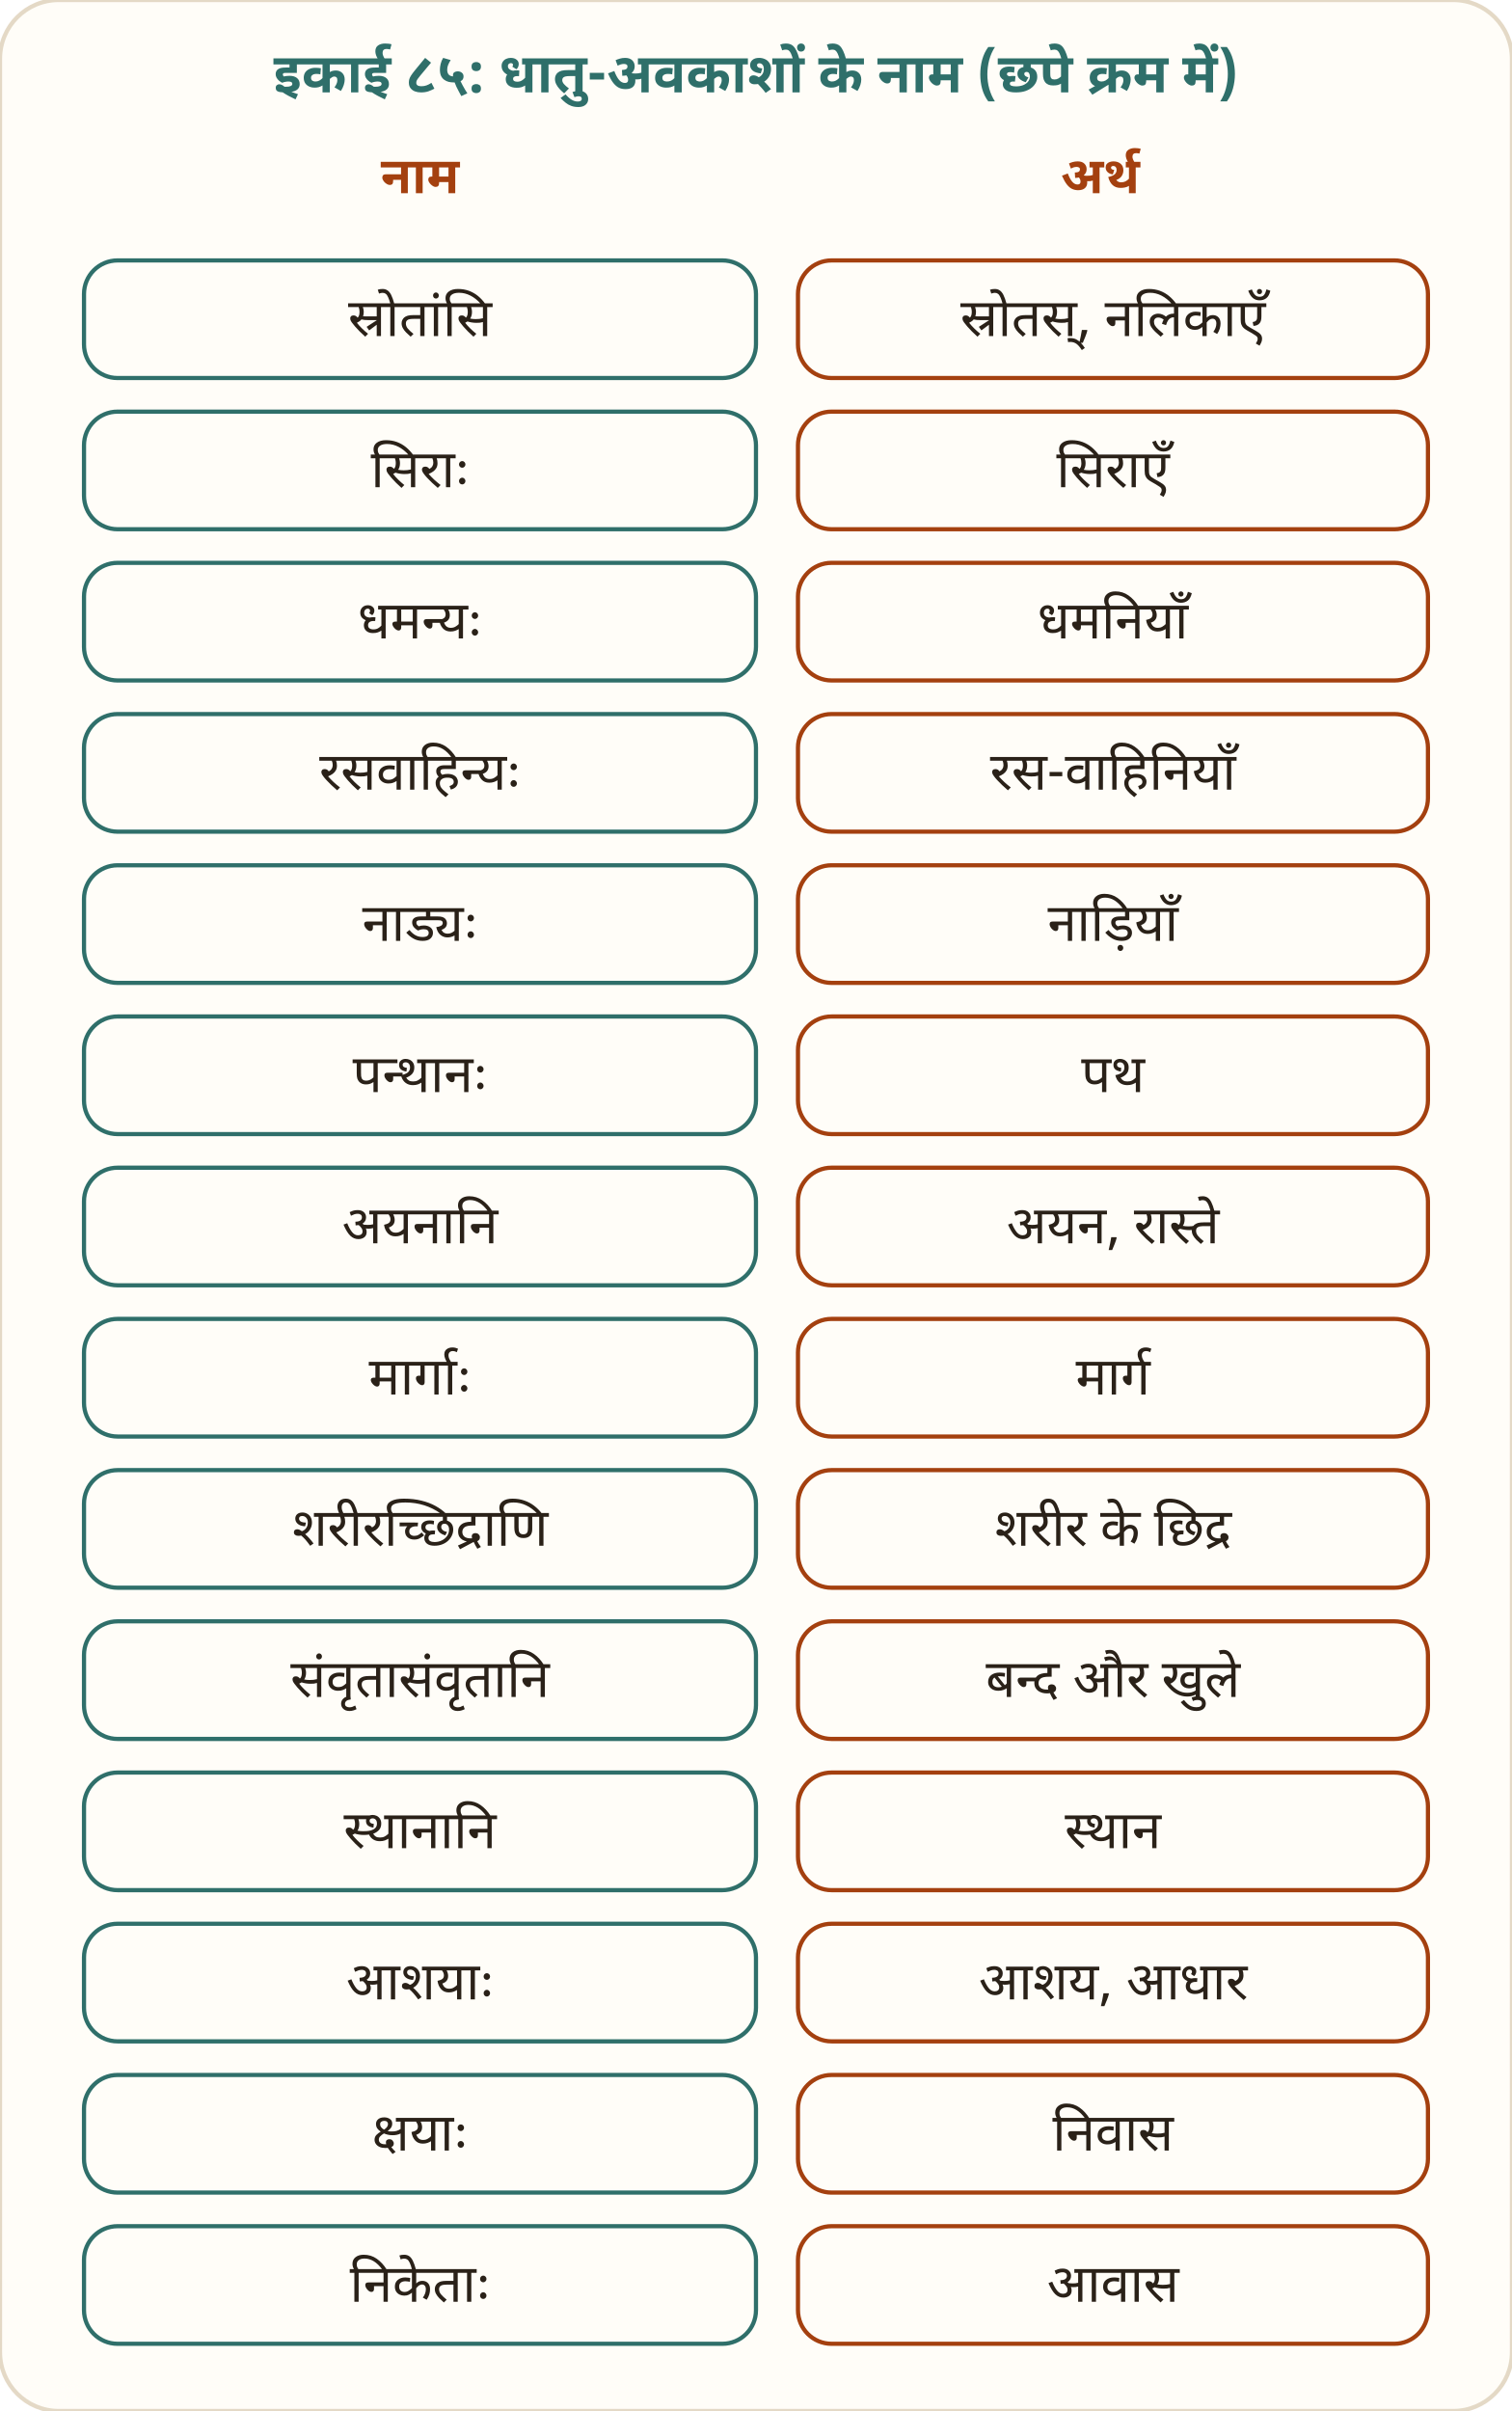
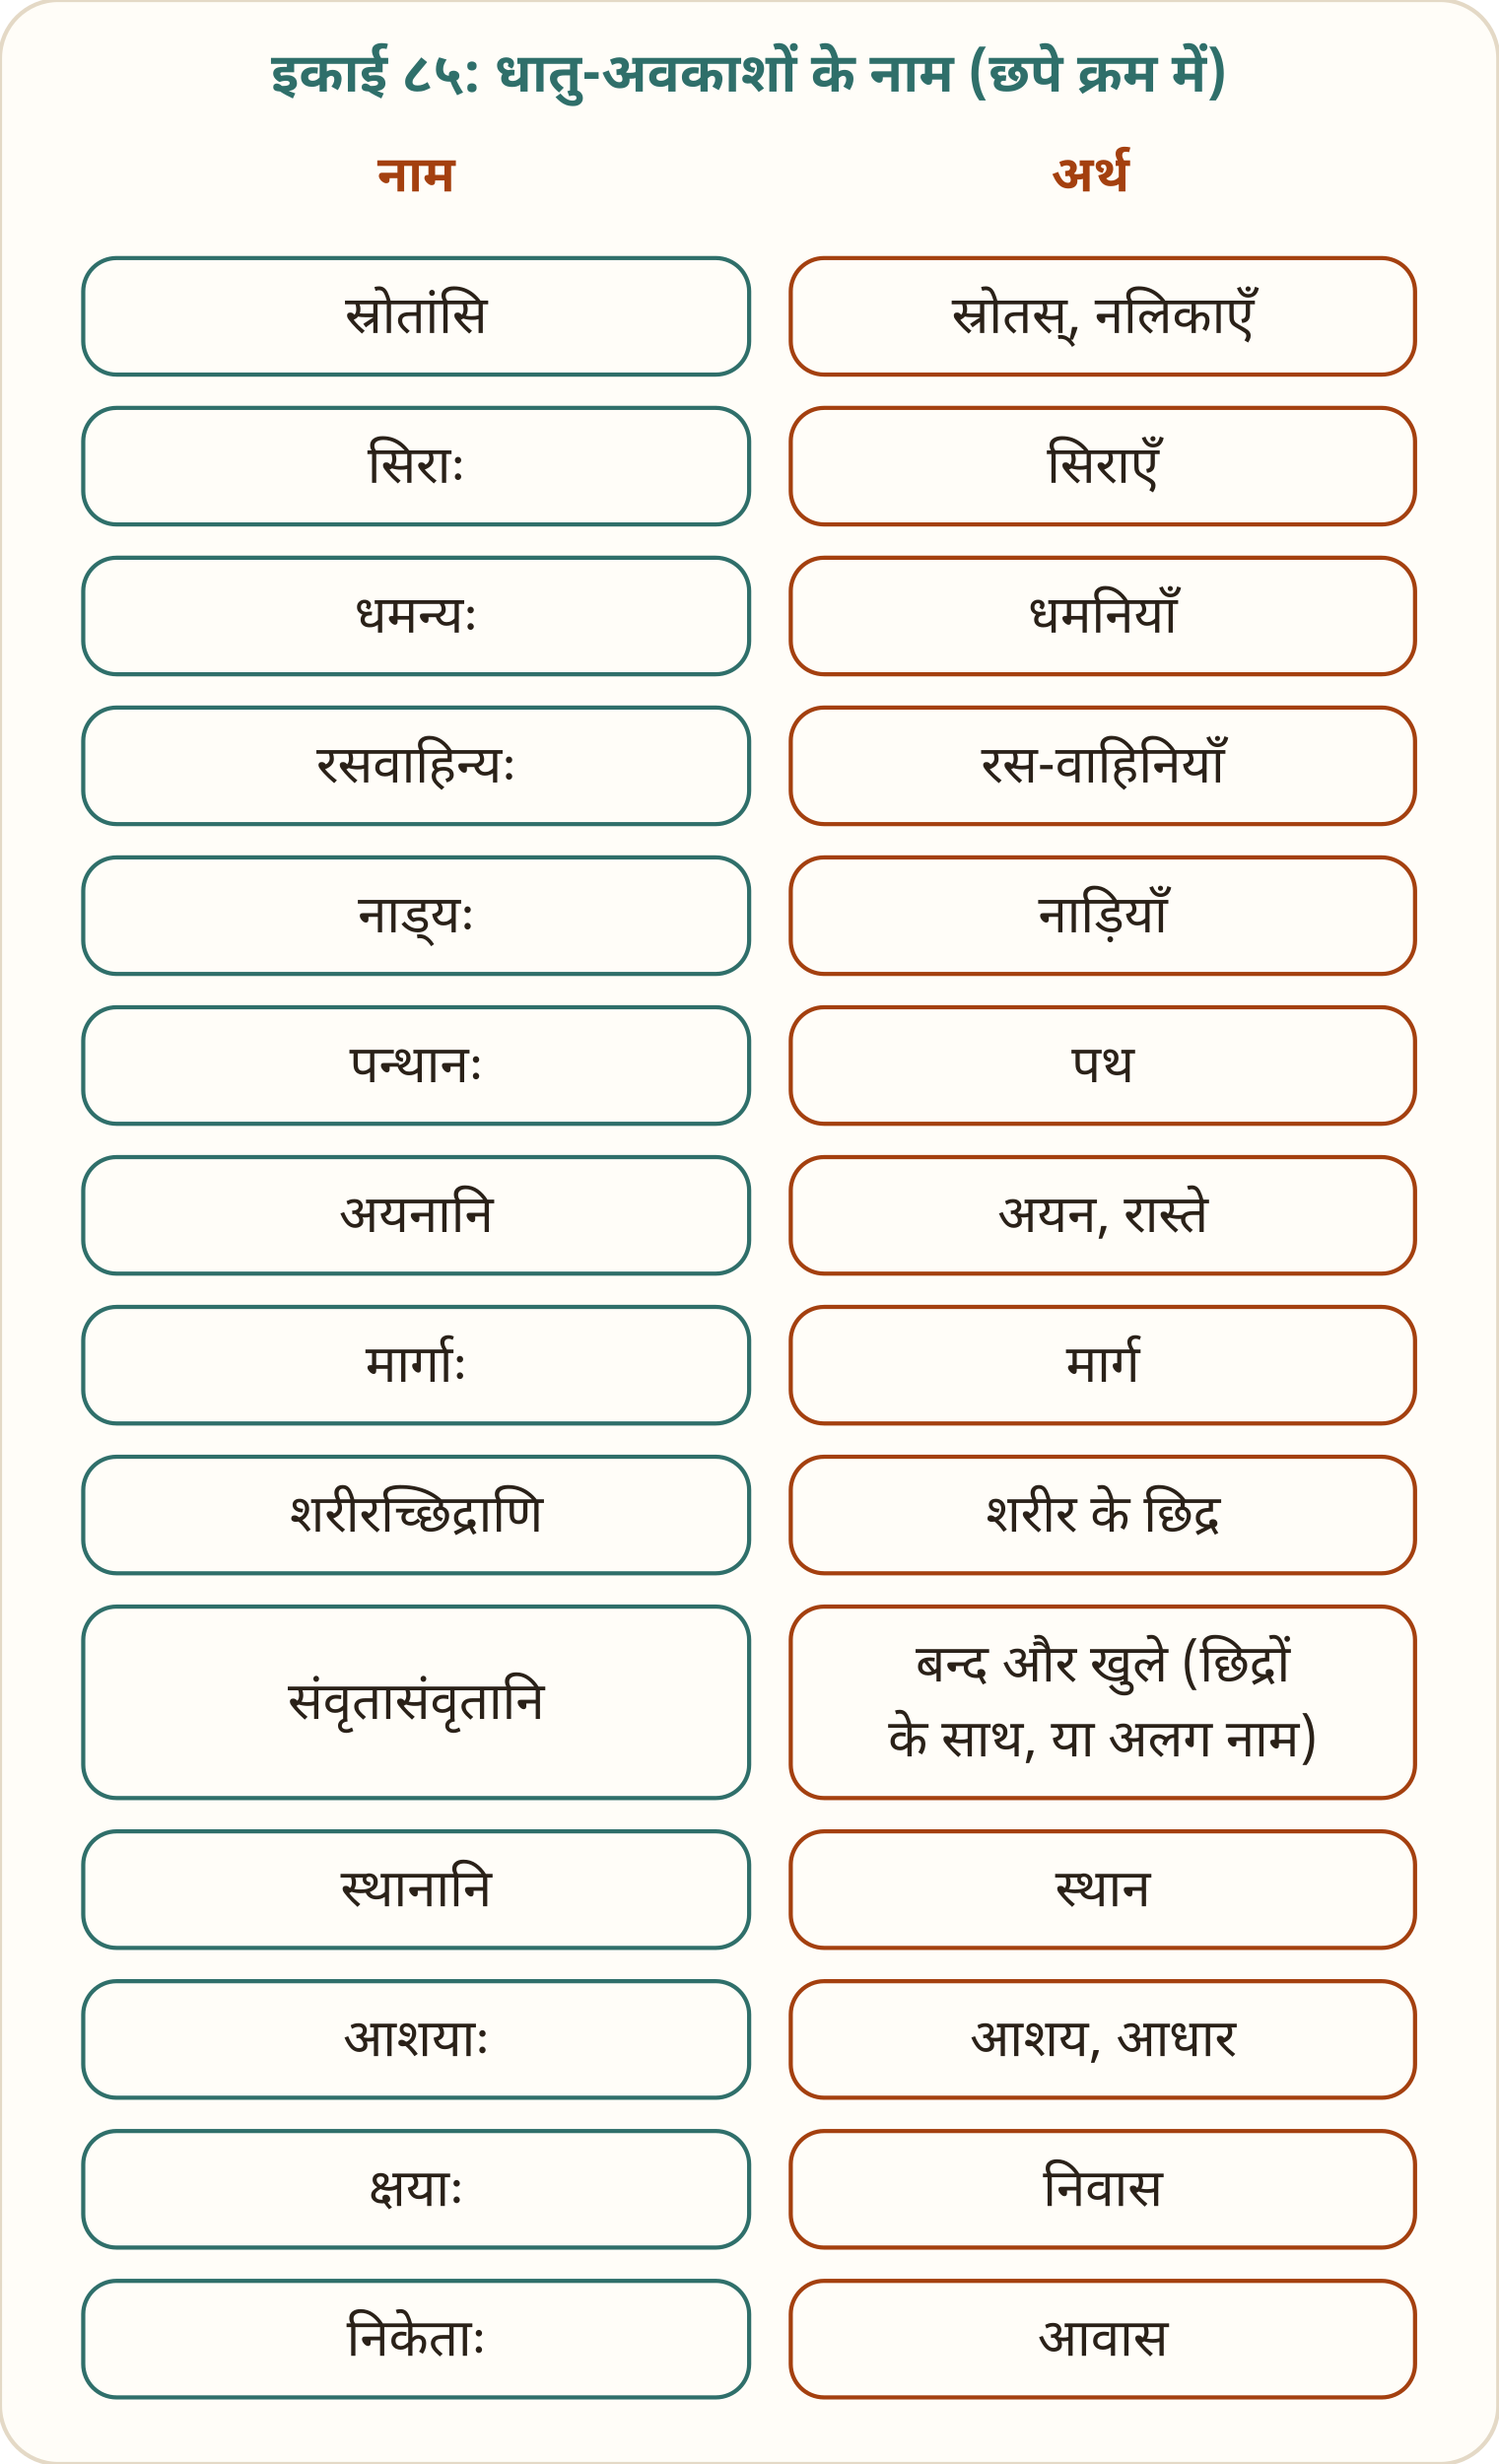
- <svg xmlns="http://www.w3.org/2000/svg" viewBox="0 0 360 574" role="img">
-   <rect width="360" height="574" rx="14" fill="#fffdf8" stroke="#e4d9c6" />
+ <svg xmlns="http://www.w3.org/2000/svg" viewBox="0 0 360 592" role="img">
+   <rect width="360" height="592" rx="14" fill="#fffdf8" stroke="#e4d9c6" />
  <text x="180" y="22" font-family="'Noto Sans Devanagari','Mukta','Nirmala UI','Mangal',sans-serif" font-size="13" font-weight="700" fill="#2f6f6a" text-anchor="middle">इकाई ८५: धातु-अवकाशों के नाम (छपे क्रम में)</text>
  <text x="100" y="46" font-family="'Noto Sans Devanagari','Mukta','Nirmala UI','Mangal',sans-serif" font-size="12" font-weight="700" fill="#a4400f" text-anchor="middle">नाम</text>
  <text x="262" y="46" font-family="'Noto Sans Devanagari','Mukta','Nirmala UI','Mangal',sans-serif" font-size="12" font-weight="700" fill="#a4400f" text-anchor="middle">अर्थ</text>
  <rect x="20" y="62" width="160" height="28" rx="8" fill="#fffdf8" stroke="#2f6f6a" />
  <text x="100.0" y="80.0" font-family="'Noto Sans Devanagari','Mukta','Nirmala UI','Mangal',sans-serif" font-size="12.5" font-weight="500" fill="#2a2118" text-anchor="middle">स्रोतांसि</text>
  <rect x="190" y="62" width="150" height="28" rx="8" fill="#fffdf8" stroke="#a4400f" />
  <text x="265.0" y="80.0" font-family="'Noto Sans Devanagari','Mukta','Nirmala UI','Mangal',sans-serif" font-size="12.5" font-weight="500" fill="#2a2118" text-anchor="middle">स्रोतस्, नलिकाएँ</text>
  <rect x="20" y="98" width="160" height="28" rx="8" fill="#fffdf8" stroke="#2f6f6a" />
  <text x="100.0" y="116.0" font-family="'Noto Sans Devanagari','Mukta','Nirmala UI','Mangal',sans-serif" font-size="12.5" font-weight="500" fill="#2a2118" text-anchor="middle">सिराः</text>
  <rect x="190" y="98" width="150" height="28" rx="8" fill="#fffdf8" stroke="#a4400f" />
  <text x="265.0" y="116.0" font-family="'Noto Sans Devanagari','Mukta','Nirmala UI','Mangal',sans-serif" font-size="12.5" font-weight="500" fill="#2a2118" text-anchor="middle">सिराएँ</text>
  <rect x="20" y="134" width="160" height="28" rx="8" fill="#fffdf8" stroke="#2f6f6a" />
  <text x="100.0" y="152.0" font-family="'Noto Sans Devanagari','Mukta','Nirmala UI','Mangal',sans-serif" font-size="12.5" font-weight="500" fill="#2a2118" text-anchor="middle">धमन्यः</text>
  <rect x="190" y="134" width="150" height="28" rx="8" fill="#fffdf8" stroke="#a4400f" />
  <text x="265.0" y="152.0" font-family="'Noto Sans Devanagari','Mukta','Nirmala UI','Mangal',sans-serif" font-size="12.5" font-weight="500" fill="#2a2118" text-anchor="middle">धमनियाँ</text>
  <rect x="20" y="170" width="160" height="28" rx="8" fill="#fffdf8" stroke="#2f6f6a" />
  <text x="100.0" y="188.0" font-family="'Noto Sans Devanagari','Mukta','Nirmala UI','Mangal',sans-serif" font-size="12.5" font-weight="500" fill="#2a2118" text-anchor="middle">रसवाहिन्यः</text>
  <rect x="190" y="170" width="150" height="28" rx="8" fill="#fffdf8" stroke="#a4400f" />
  <text x="265.0" y="188.0" font-family="'Noto Sans Devanagari','Mukta','Nirmala UI','Mangal',sans-serif" font-size="12.5" font-weight="500" fill="#2a2118" text-anchor="middle">रस-वाहिनियाँ</text>
  <rect x="20" y="206" width="160" height="28" rx="8" fill="#fffdf8" stroke="#2f6f6a" />
-   <text x="100.0" y="224.0" font-family="'Noto Sans Devanagari','Mukta','Nirmala UI','Mangal',sans-serif" font-size="12.5" font-weight="500" fill="#2a2118" text-anchor="middle">नाड्यः</text>
+   <text x="100.0" y="224.0" font-family="'Noto Sans Devanagari','Mukta','Nirmala UI','Mangal',sans-serif" font-size="12.5" font-weight="500" fill="#2a2118" text-anchor="middle">नाड्‌यः</text>
  <rect x="190" y="206" width="150" height="28" rx="8" fill="#fffdf8" stroke="#a4400f" />
  <text x="265.0" y="224.0" font-family="'Noto Sans Devanagari','Mukta','Nirmala UI','Mangal',sans-serif" font-size="12.5" font-weight="500" fill="#2a2118" text-anchor="middle">नाड़ियाँ</text>
  <rect x="20" y="242" width="160" height="28" rx="8" fill="#fffdf8" stroke="#2f6f6a" />
  <text x="100.0" y="260.0" font-family="'Noto Sans Devanagari','Mukta','Nirmala UI','Mangal',sans-serif" font-size="12.5" font-weight="500" fill="#2a2118" text-anchor="middle">पन्थानः</text>
  <rect x="190" y="242" width="150" height="28" rx="8" fill="#fffdf8" stroke="#a4400f" />
  <text x="265.0" y="260.0" font-family="'Noto Sans Devanagari','Mukta','Nirmala UI','Mangal',sans-serif" font-size="12.5" font-weight="500" fill="#2a2118" text-anchor="middle">पथ</text>
  <rect x="20" y="278" width="160" height="28" rx="8" fill="#fffdf8" stroke="#2f6f6a" />
  <text x="100.0" y="296.0" font-family="'Noto Sans Devanagari','Mukta','Nirmala UI','Mangal',sans-serif" font-size="12.5" font-weight="500" fill="#2a2118" text-anchor="middle">अयनानि</text>
  <rect x="190" y="278" width="150" height="28" rx="8" fill="#fffdf8" stroke="#a4400f" />
  <text x="265.0" y="296.0" font-family="'Noto Sans Devanagari','Mukta','Nirmala UI','Mangal',sans-serif" font-size="12.5" font-weight="500" fill="#2a2118" text-anchor="middle">अयन, रास्ते</text>
  <rect x="20" y="314" width="160" height="28" rx="8" fill="#fffdf8" stroke="#2f6f6a" />
  <text x="100.0" y="332.0" font-family="'Noto Sans Devanagari','Mukta','Nirmala UI','Mangal',sans-serif" font-size="12.5" font-weight="500" fill="#2a2118" text-anchor="middle">मार्गाः</text>
  <rect x="190" y="314" width="150" height="28" rx="8" fill="#fffdf8" stroke="#a4400f" />
  <text x="265.0" y="332.0" font-family="'Noto Sans Devanagari','Mukta','Nirmala UI','Mangal',sans-serif" font-size="12.5" font-weight="500" fill="#2a2118" text-anchor="middle">मार्ग</text>
  <rect x="20" y="350" width="160" height="28" rx="8" fill="#fffdf8" stroke="#2f6f6a" />
  <text x="100.0" y="368.0" font-family="'Noto Sans Devanagari','Mukta','Nirmala UI','Mangal',sans-serif" font-size="12.5" font-weight="500" fill="#2a2118" text-anchor="middle">शरीरच्छिद्राणि</text>
  <rect x="190" y="350" width="150" height="28" rx="8" fill="#fffdf8" stroke="#a4400f" />
  <text x="265.0" y="368.0" font-family="'Noto Sans Devanagari','Mukta','Nirmala UI','Mangal',sans-serif" font-size="12.5" font-weight="500" fill="#2a2118" text-anchor="middle">शरीर के छिद्र</text>
-   <rect x="20" y="386" width="160" height="28" rx="8" fill="#fffdf8" stroke="#2f6f6a" />
-   <text x="100.0" y="404.0" font-family="'Noto Sans Devanagari','Mukta','Nirmala UI','Mangal',sans-serif" font-size="12.5" font-weight="500" fill="#2a2118" text-anchor="middle">संवृतासंवृतानि</text>
-   <rect x="190" y="386" width="150" height="28" rx="8" fill="#fffdf8" stroke="#a4400f" />
-   <text x="265.0" y="404.0" font-family="'Noto Sans Devanagari','Mukta','Nirmala UI','Mangal',sans-serif" font-size="12.5" font-weight="500" fill="#2a2118" text-anchor="middle">बन्द और खुले</text>
-   <rect x="20" y="422" width="160" height="28" rx="8" fill="#fffdf8" stroke="#2f6f6a" />
-   <text x="100.0" y="440.0" font-family="'Noto Sans Devanagari','Mukta','Nirmala UI','Mangal',sans-serif" font-size="12.5" font-weight="500" fill="#2a2118" text-anchor="middle">स्थानानि</text>
-   <rect x="190" y="422" width="150" height="28" rx="8" fill="#fffdf8" stroke="#a4400f" />
-   <text x="265.0" y="440.0" font-family="'Noto Sans Devanagari','Mukta','Nirmala UI','Mangal',sans-serif" font-size="12.5" font-weight="500" fill="#2a2118" text-anchor="middle">स्थान</text>
-   <rect x="20" y="458" width="160" height="28" rx="8" fill="#fffdf8" stroke="#2f6f6a" />
-   <text x="100.0" y="476.0" font-family="'Noto Sans Devanagari','Mukta','Nirmala UI','Mangal',sans-serif" font-size="12.5" font-weight="500" fill="#2a2118" text-anchor="middle">आशयाः</text>
-   <rect x="190" y="458" width="150" height="28" rx="8" fill="#fffdf8" stroke="#a4400f" />
-   <text x="265.0" y="476.0" font-family="'Noto Sans Devanagari','Mukta','Nirmala UI','Mangal',sans-serif" font-size="12.5" font-weight="500" fill="#2a2118" text-anchor="middle">आशय, आधार</text>
-   <rect x="20" y="494" width="160" height="28" rx="8" fill="#fffdf8" stroke="#2f6f6a" />
-   <text x="100.0" y="512.0" font-family="'Noto Sans Devanagari','Mukta','Nirmala UI','Mangal',sans-serif" font-size="12.5" font-weight="500" fill="#2a2118" text-anchor="middle">क्षयाः</text>
-   <rect x="190" y="494" width="150" height="28" rx="8" fill="#fffdf8" stroke="#a4400f" />
-   <text x="265.0" y="512.0" font-family="'Noto Sans Devanagari','Mukta','Nirmala UI','Mangal',sans-serif" font-size="12.5" font-weight="500" fill="#2a2118" text-anchor="middle">निवास</text>
-   <rect x="20" y="530" width="160" height="28" rx="8" fill="#fffdf8" stroke="#2f6f6a" />
-   <text x="100.0" y="548.0" font-family="'Noto Sans Devanagari','Mukta','Nirmala UI','Mangal',sans-serif" font-size="12.5" font-weight="500" fill="#2a2118" text-anchor="middle">निकेताः</text>
-   <rect x="190" y="530" width="150" height="28" rx="8" fill="#fffdf8" stroke="#a4400f" />
-   <text x="265.0" y="548.0" font-family="'Noto Sans Devanagari','Mukta','Nirmala UI','Mangal',sans-serif" font-size="12.5" font-weight="500" fill="#2a2118" text-anchor="middle">आवास</text>
+   <rect x="20" y="386" width="160" height="46" rx="8" fill="#fffdf8" stroke="#2f6f6a" />
+   <text x="100.0" y="413.0" font-family="'Noto Sans Devanagari','Mukta','Nirmala UI','Mangal',sans-serif" font-size="12.5" font-weight="500" fill="#2a2118" text-anchor="middle">संवृतासंवृतानि</text>
+   <rect x="190" y="386" width="150" height="46" rx="8" fill="#fffdf8" stroke="#a4400f" />
+   <text x="265.0" y="404.0" font-family="'Noto Sans Devanagari','Mukta','Nirmala UI','Mangal',sans-serif" font-size="12.5" font-weight="500" fill="#2a2118" text-anchor="middle">बन्द और खुले (छिद्रों</text>
+   <text x="265.0" y="422.0" font-family="'Noto Sans Devanagari','Mukta','Nirmala UI','Mangal',sans-serif" font-size="12.5" font-weight="500" fill="#2a2118" text-anchor="middle">के साथ, या अलग नाम)</text>
+   <rect x="20" y="440" width="160" height="28" rx="8" fill="#fffdf8" stroke="#2f6f6a" />
+   <text x="100.0" y="458.0" font-family="'Noto Sans Devanagari','Mukta','Nirmala UI','Mangal',sans-serif" font-size="12.5" font-weight="500" fill="#2a2118" text-anchor="middle">स्थानानि</text>
+   <rect x="190" y="440" width="150" height="28" rx="8" fill="#fffdf8" stroke="#a4400f" />
+   <text x="265.0" y="458.0" font-family="'Noto Sans Devanagari','Mukta','Nirmala UI','Mangal',sans-serif" font-size="12.5" font-weight="500" fill="#2a2118" text-anchor="middle">स्थान</text>
+   <rect x="20" y="476" width="160" height="28" rx="8" fill="#fffdf8" stroke="#2f6f6a" />
+   <text x="100.0" y="494.0" font-family="'Noto Sans Devanagari','Mukta','Nirmala UI','Mangal',sans-serif" font-size="12.5" font-weight="500" fill="#2a2118" text-anchor="middle">आशयाः</text>
+   <rect x="190" y="476" width="150" height="28" rx="8" fill="#fffdf8" stroke="#a4400f" />
+   <text x="265.0" y="494.0" font-family="'Noto Sans Devanagari','Mukta','Nirmala UI','Mangal',sans-serif" font-size="12.5" font-weight="500" fill="#2a2118" text-anchor="middle">आशय, आधार</text>
+   <rect x="20" y="512" width="160" height="28" rx="8" fill="#fffdf8" stroke="#2f6f6a" />
+   <text x="100.0" y="530.0" font-family="'Noto Sans Devanagari','Mukta','Nirmala UI','Mangal',sans-serif" font-size="12.5" font-weight="500" fill="#2a2118" text-anchor="middle">क्षयाः</text>
+   <rect x="190" y="512" width="150" height="28" rx="8" fill="#fffdf8" stroke="#a4400f" />
+   <text x="265.0" y="530.0" font-family="'Noto Sans Devanagari','Mukta','Nirmala UI','Mangal',sans-serif" font-size="12.5" font-weight="500" fill="#2a2118" text-anchor="middle">निवास</text>
+   <rect x="20" y="548" width="160" height="28" rx="8" fill="#fffdf8" stroke="#2f6f6a" />
+   <text x="100.0" y="566.0" font-family="'Noto Sans Devanagari','Mukta','Nirmala UI','Mangal',sans-serif" font-size="12.5" font-weight="500" fill="#2a2118" text-anchor="middle">निकेताः</text>
+   <rect x="190" y="548" width="150" height="28" rx="8" fill="#fffdf8" stroke="#a4400f" />
+   <text x="265.0" y="566.0" font-family="'Noto Sans Devanagari','Mukta','Nirmala UI','Mangal',sans-serif" font-size="12.5" font-weight="500" fill="#2a2118" text-anchor="middle">आवास</text>
</svg>
